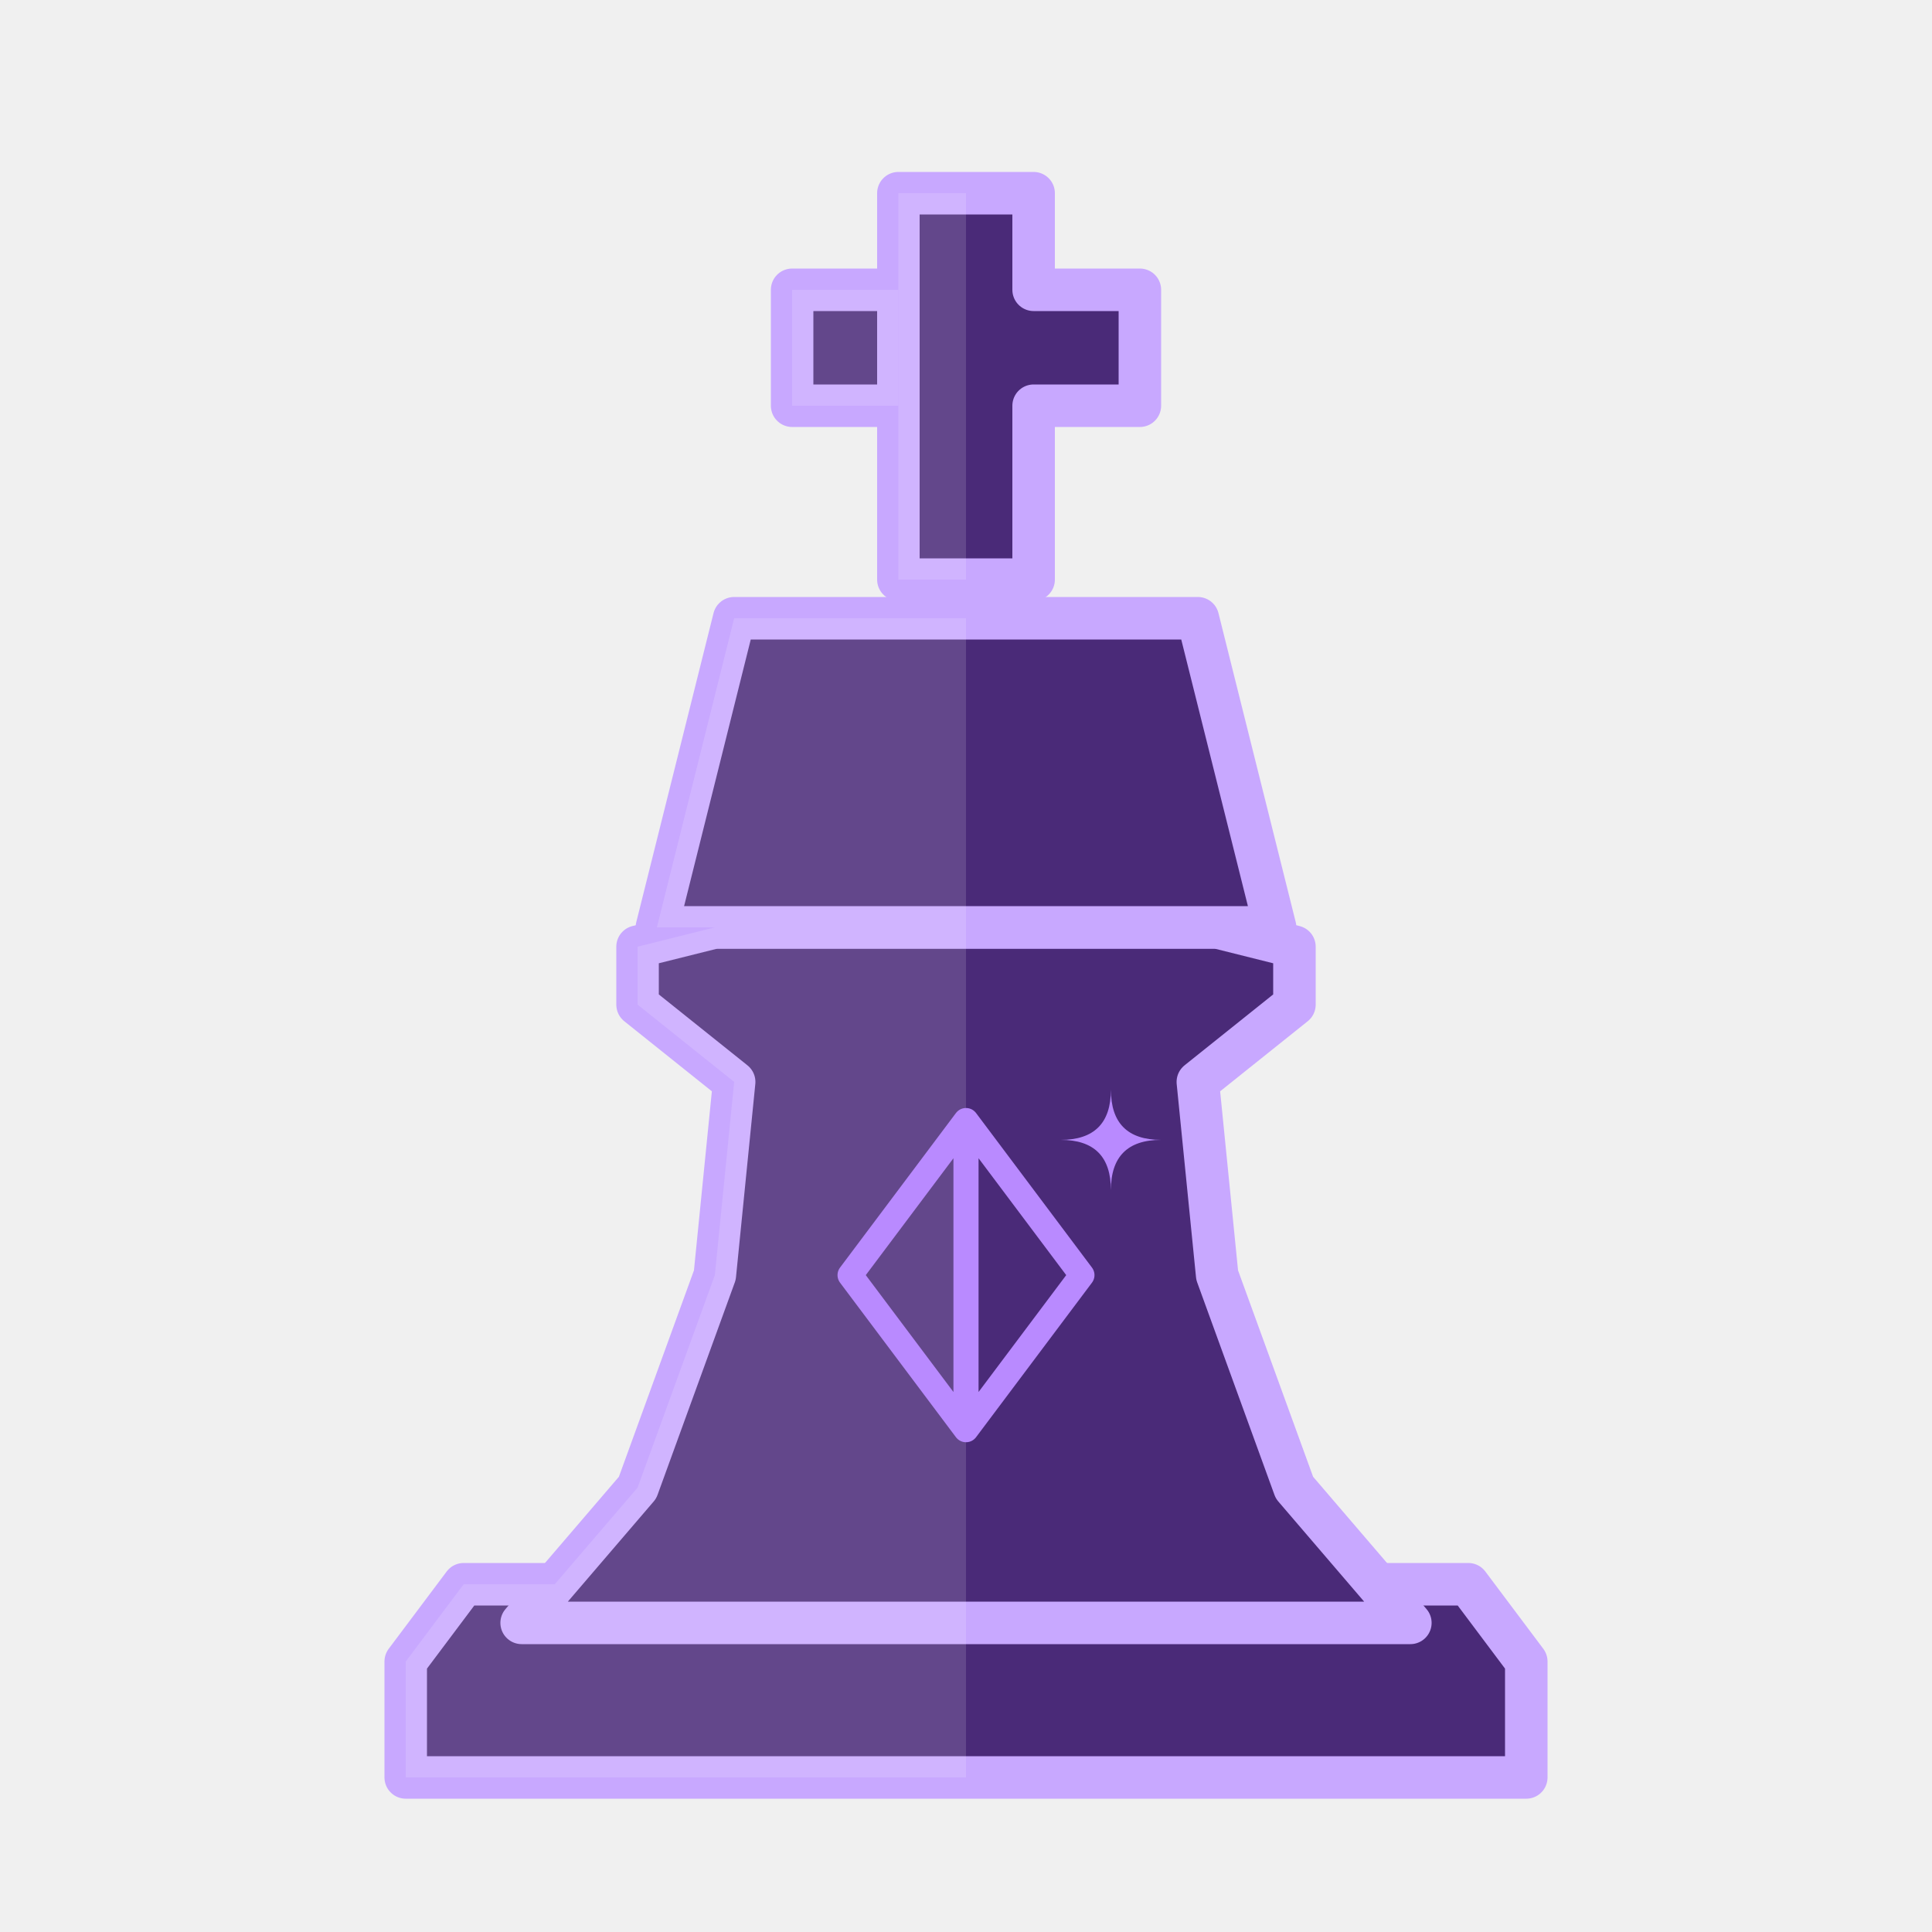
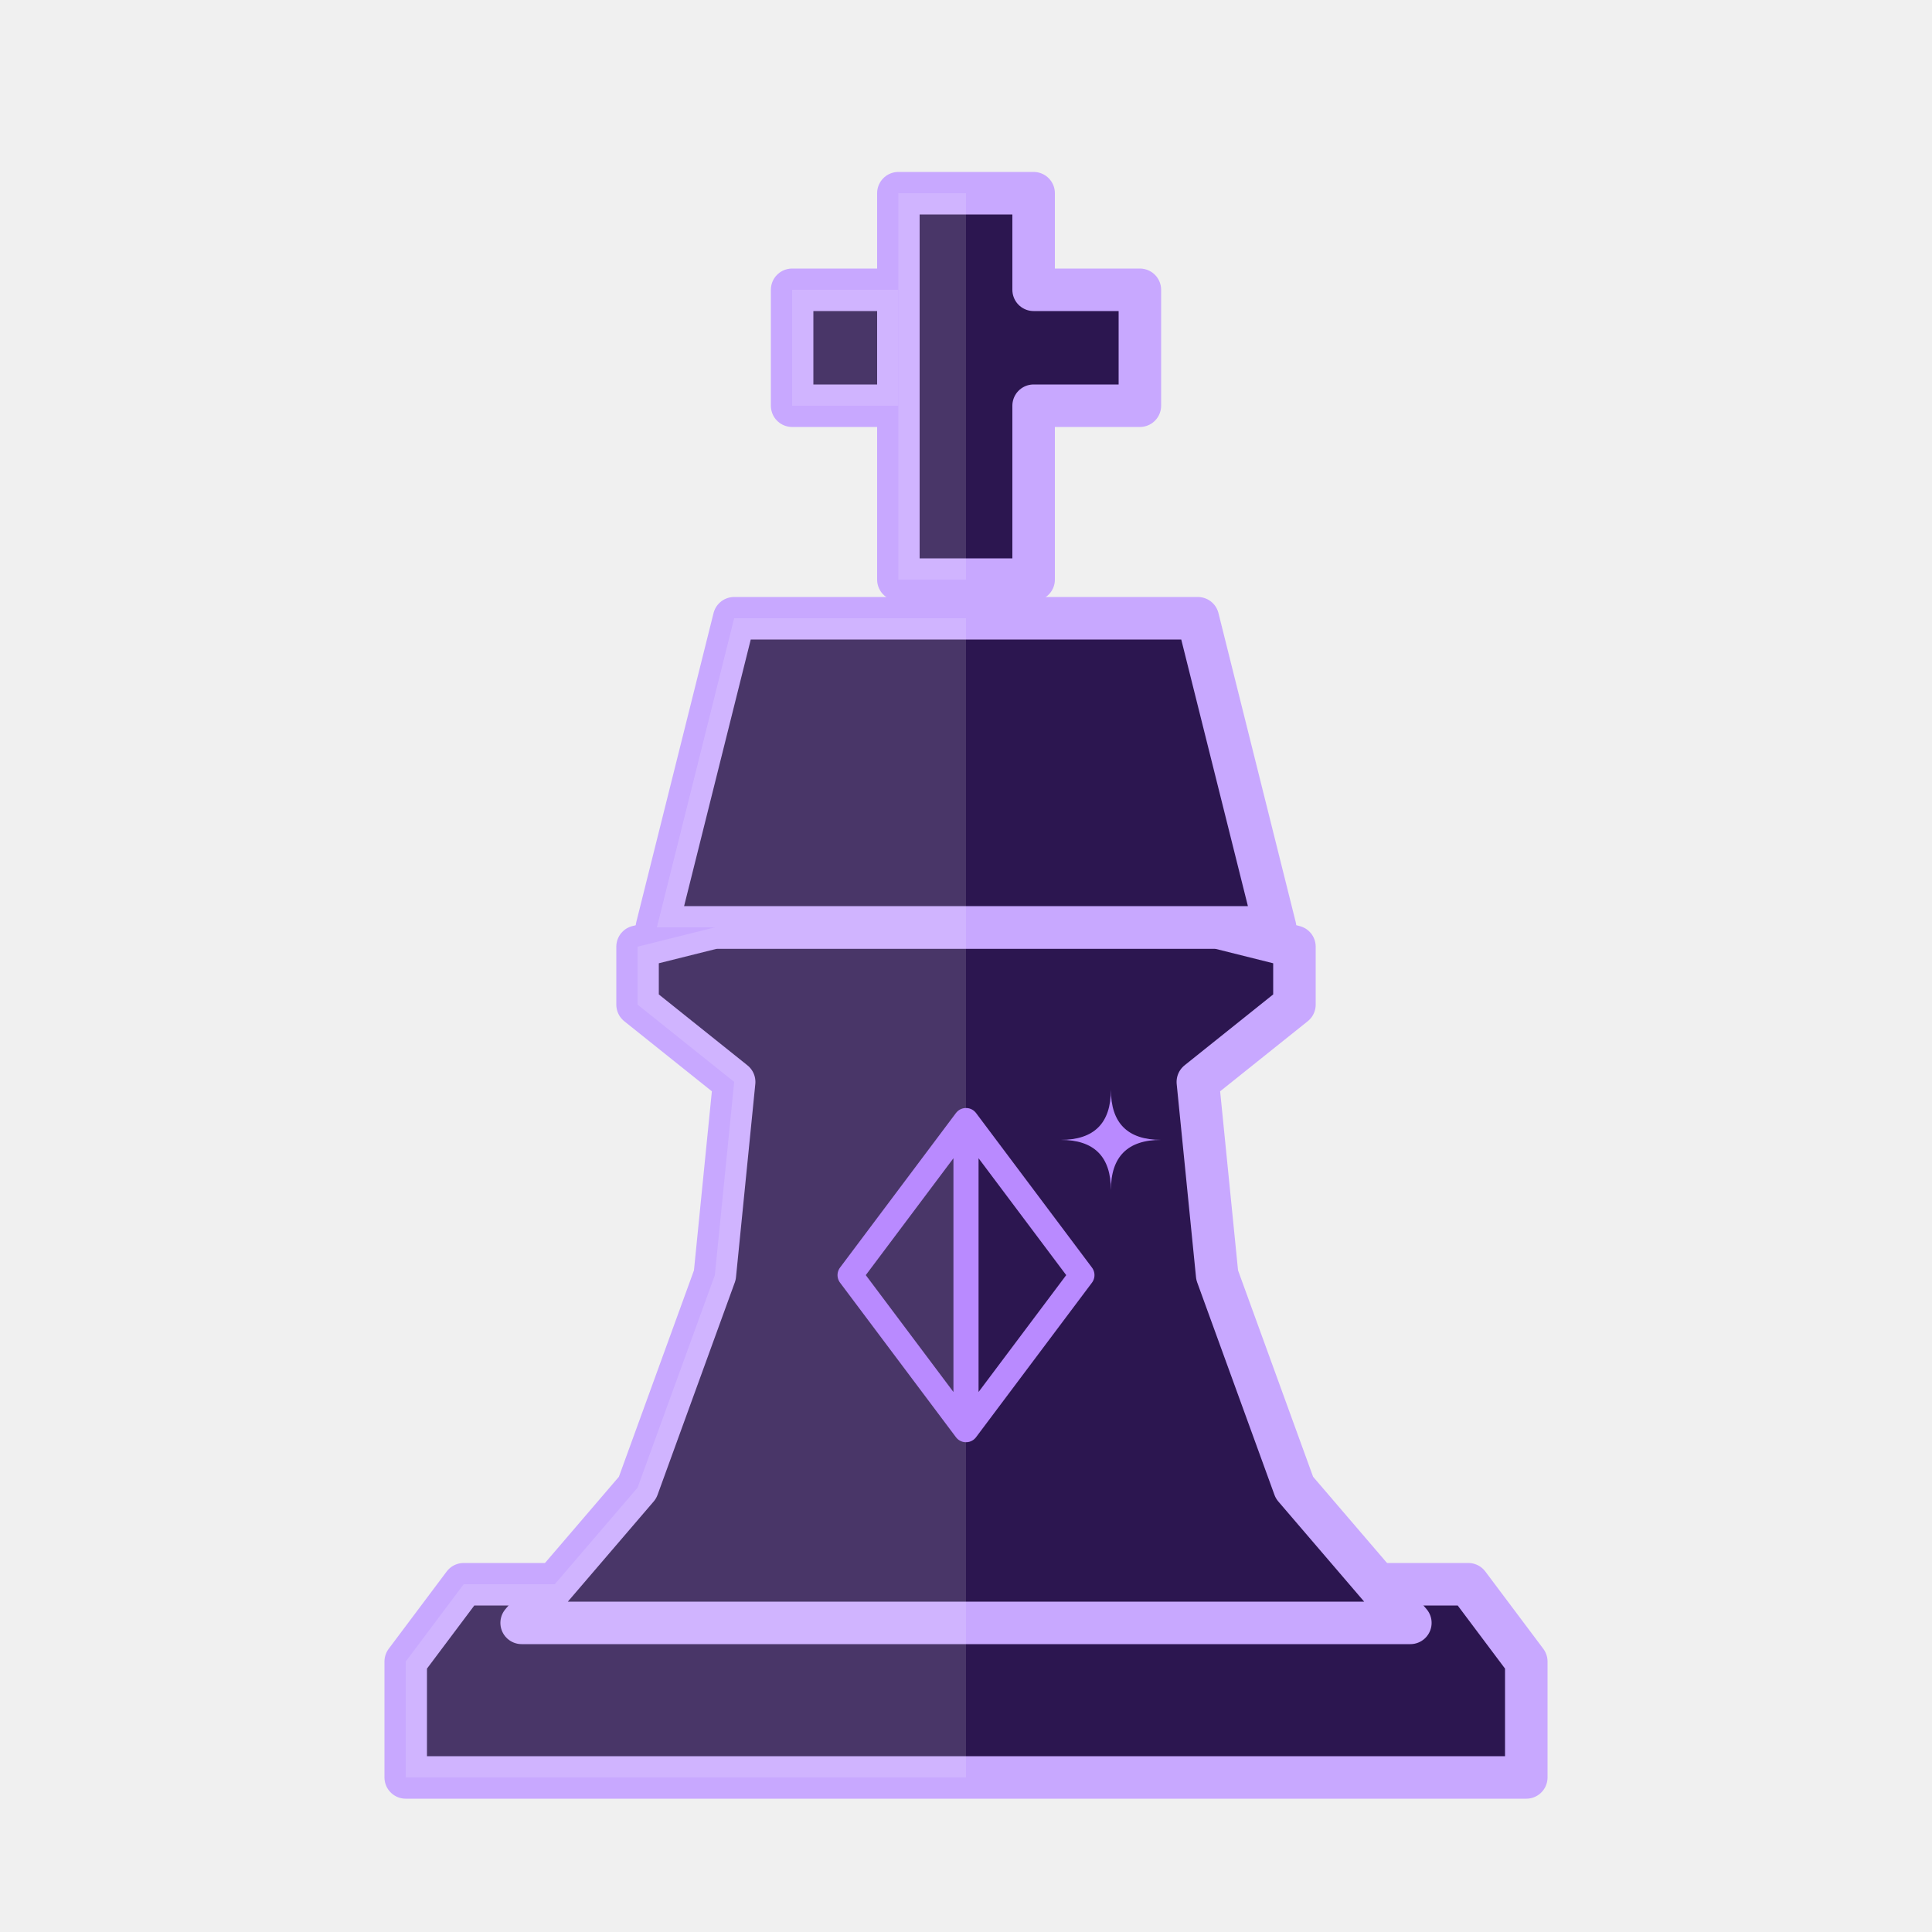
<svg xmlns="http://www.w3.org/2000/svg" width="45" height="45" viewBox="0 0 100 100">
  <defs>
    <clipPath id="c">
      <rect x="0" width="50" height="100" />
    </clipPath>
  </defs>
-   <g fill="#4A2A78" stroke="#C8A8FF" stroke-width="2.2" stroke-linejoin="round">
+   <g fill="#2C1650" stroke="#C8A8FF" stroke-width="2.2" stroke-linejoin="round">
    <path d="M24 82h52l3 4v6H21v-6z" />
    <path d="M27 84L33 77L37 66L38 56L33 52L33 49L37 48L63 48L67 49L67 52L62 56L63 66L67 77L73 84Z" />
    <path d="M34 48l4-16h24l4 16z" />
    <path d="M46.5 30V10h7v5H59v6h-5.5v9z" />
    <path d="M41 15h5.5v6H41z" />
  </g>
  <g clip-path="url(#c)" fill="#fff" opacity=".14">
    <path d="M24 82h52l3 4v6H21v-6z" />
    <path d="M27 84L33 77L37 66L38 56L33 52L33 49L37 48L63 48L67 49L67 52L62 56L63 66L67 77L73 84Z" />
    <path d="M34 48l4-16h24l4 16z" />
    <path d="M46.5 30V10h7v5H59v6h-5.5v9z" />
    <path d="M41 15h5.5v6H41z" />
  </g>
  <path d="M50 58L56 66L50 74L44 66ZM50 58V74" fill="none" stroke="#B98AFF" stroke-width="1.3" stroke-linejoin="round" />
  <path d="M57.5 56.4Q57.5 59 60.1 59Q57.5 59 57.5 61.6Q57.5 59 54.9 59Q57.5 59 57.5 56.4z" fill="#B98AFF" />
</svg>
